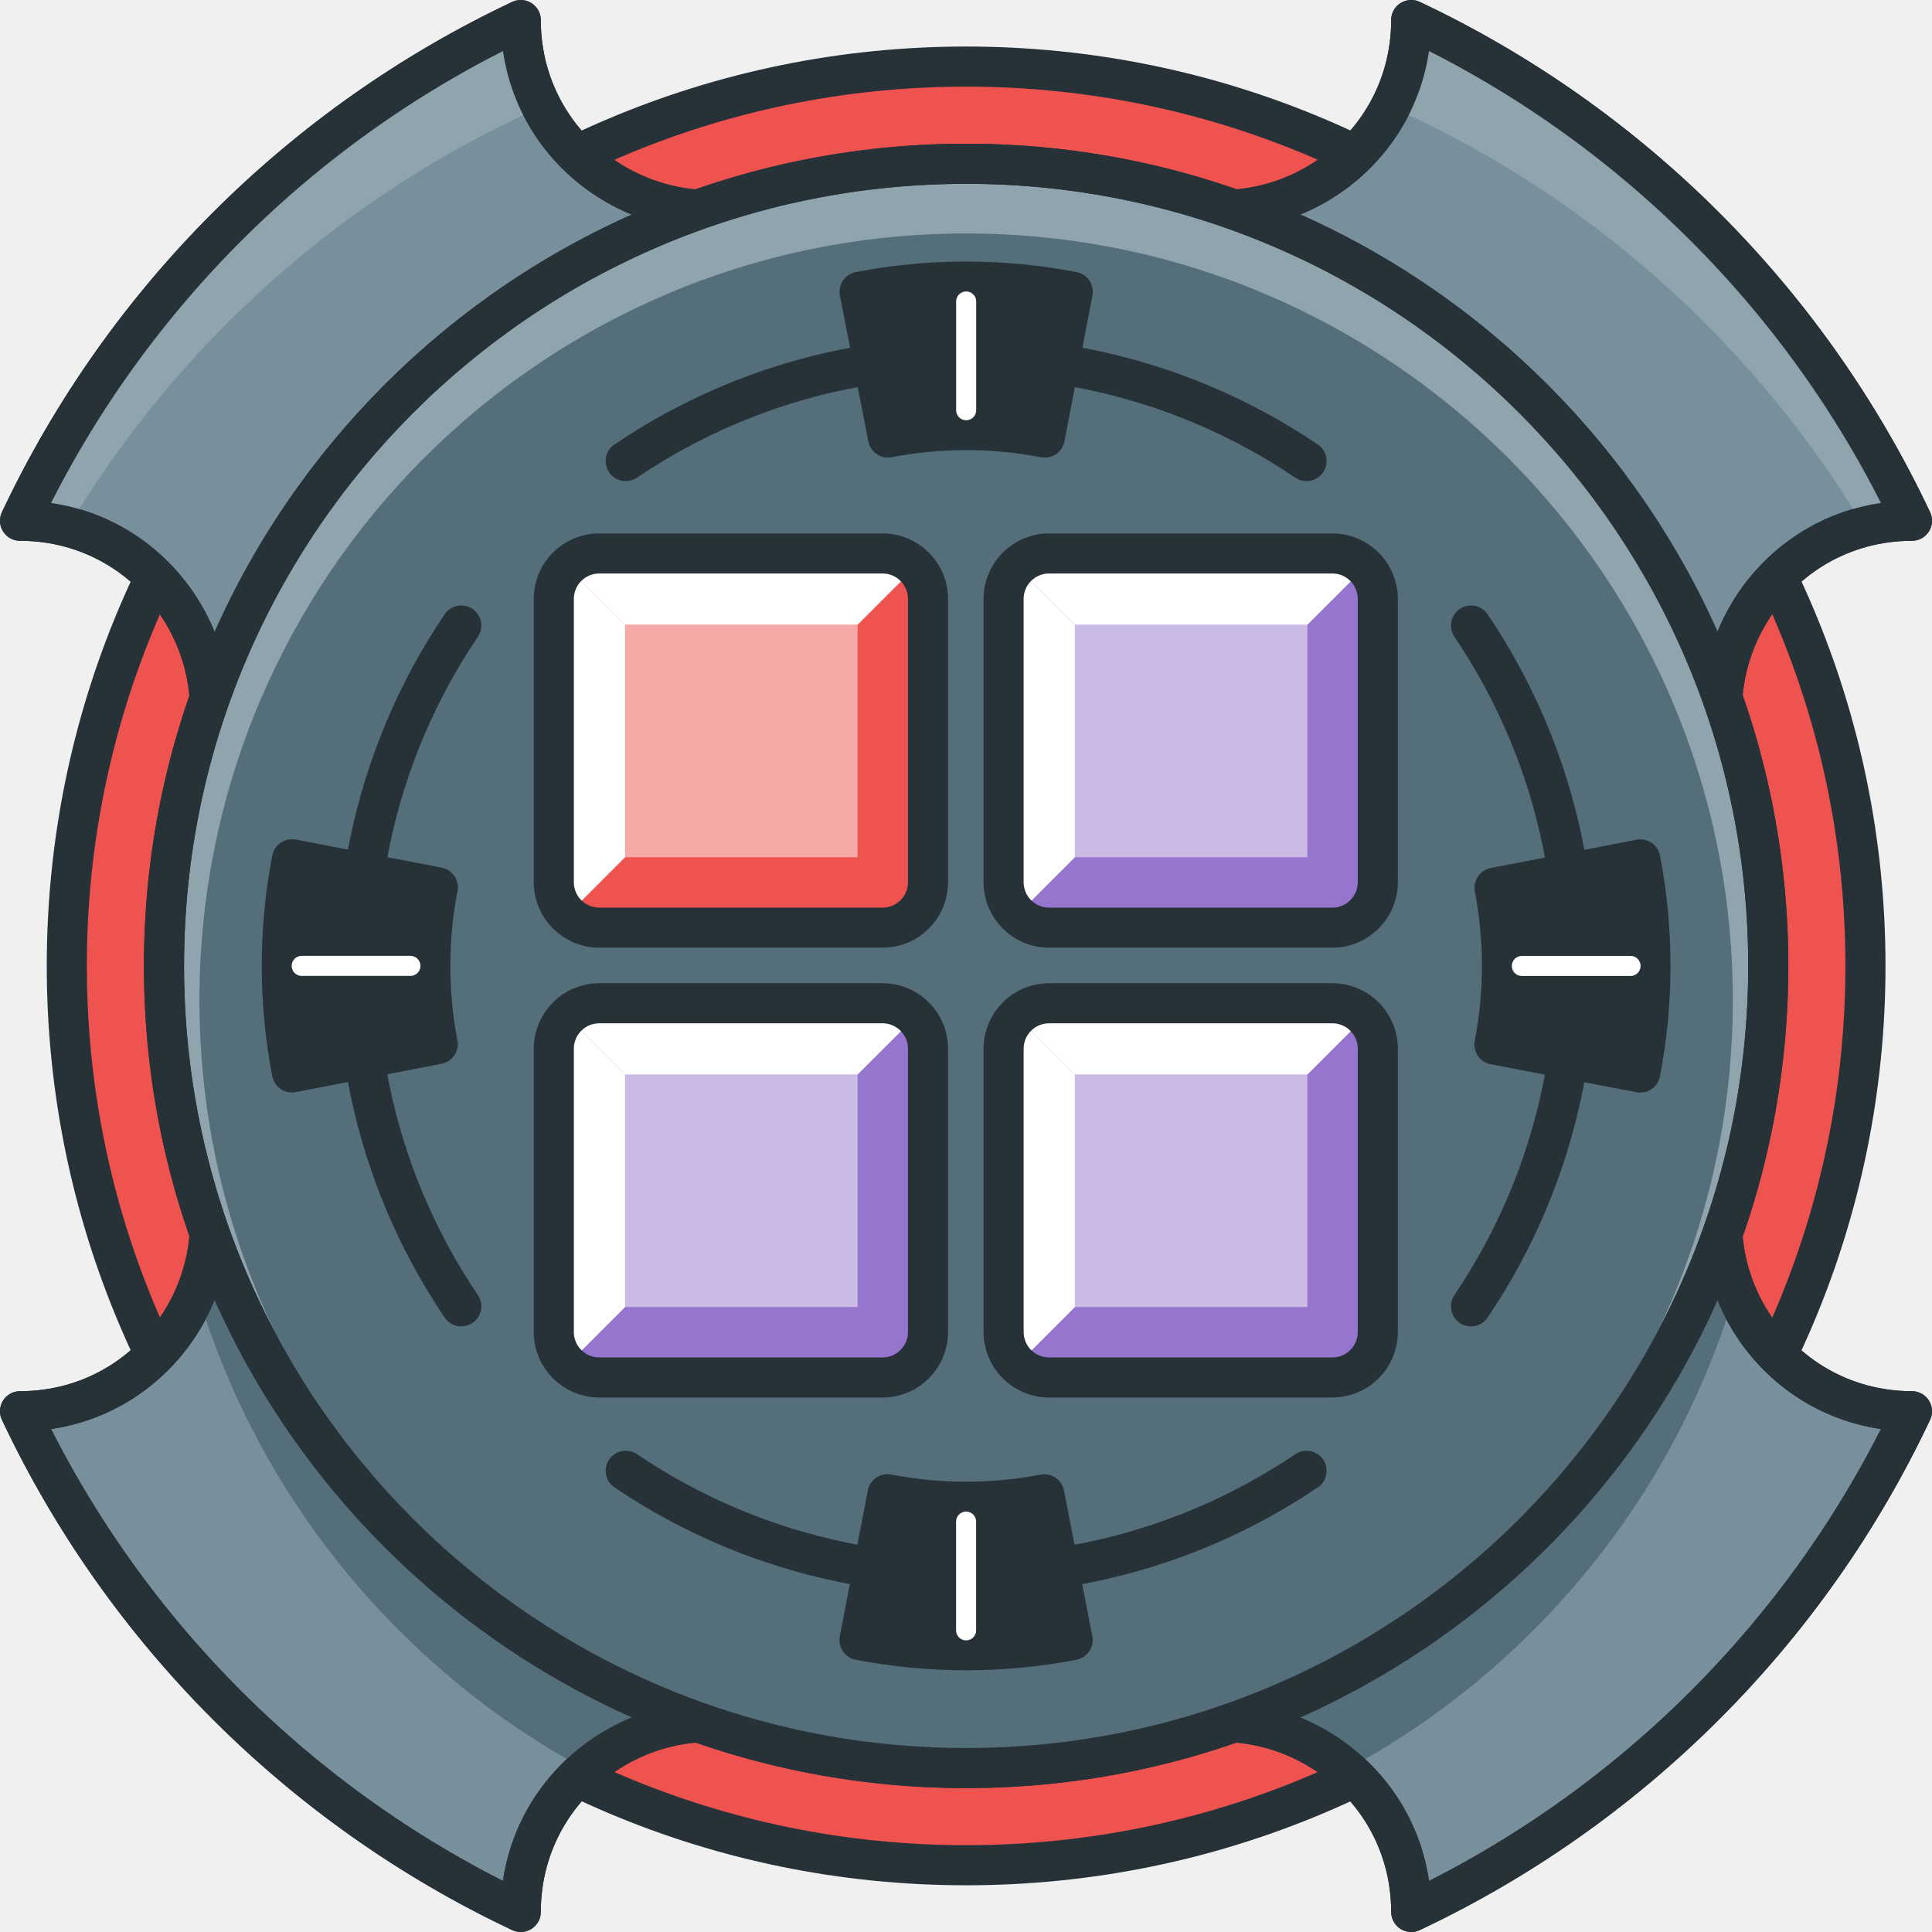
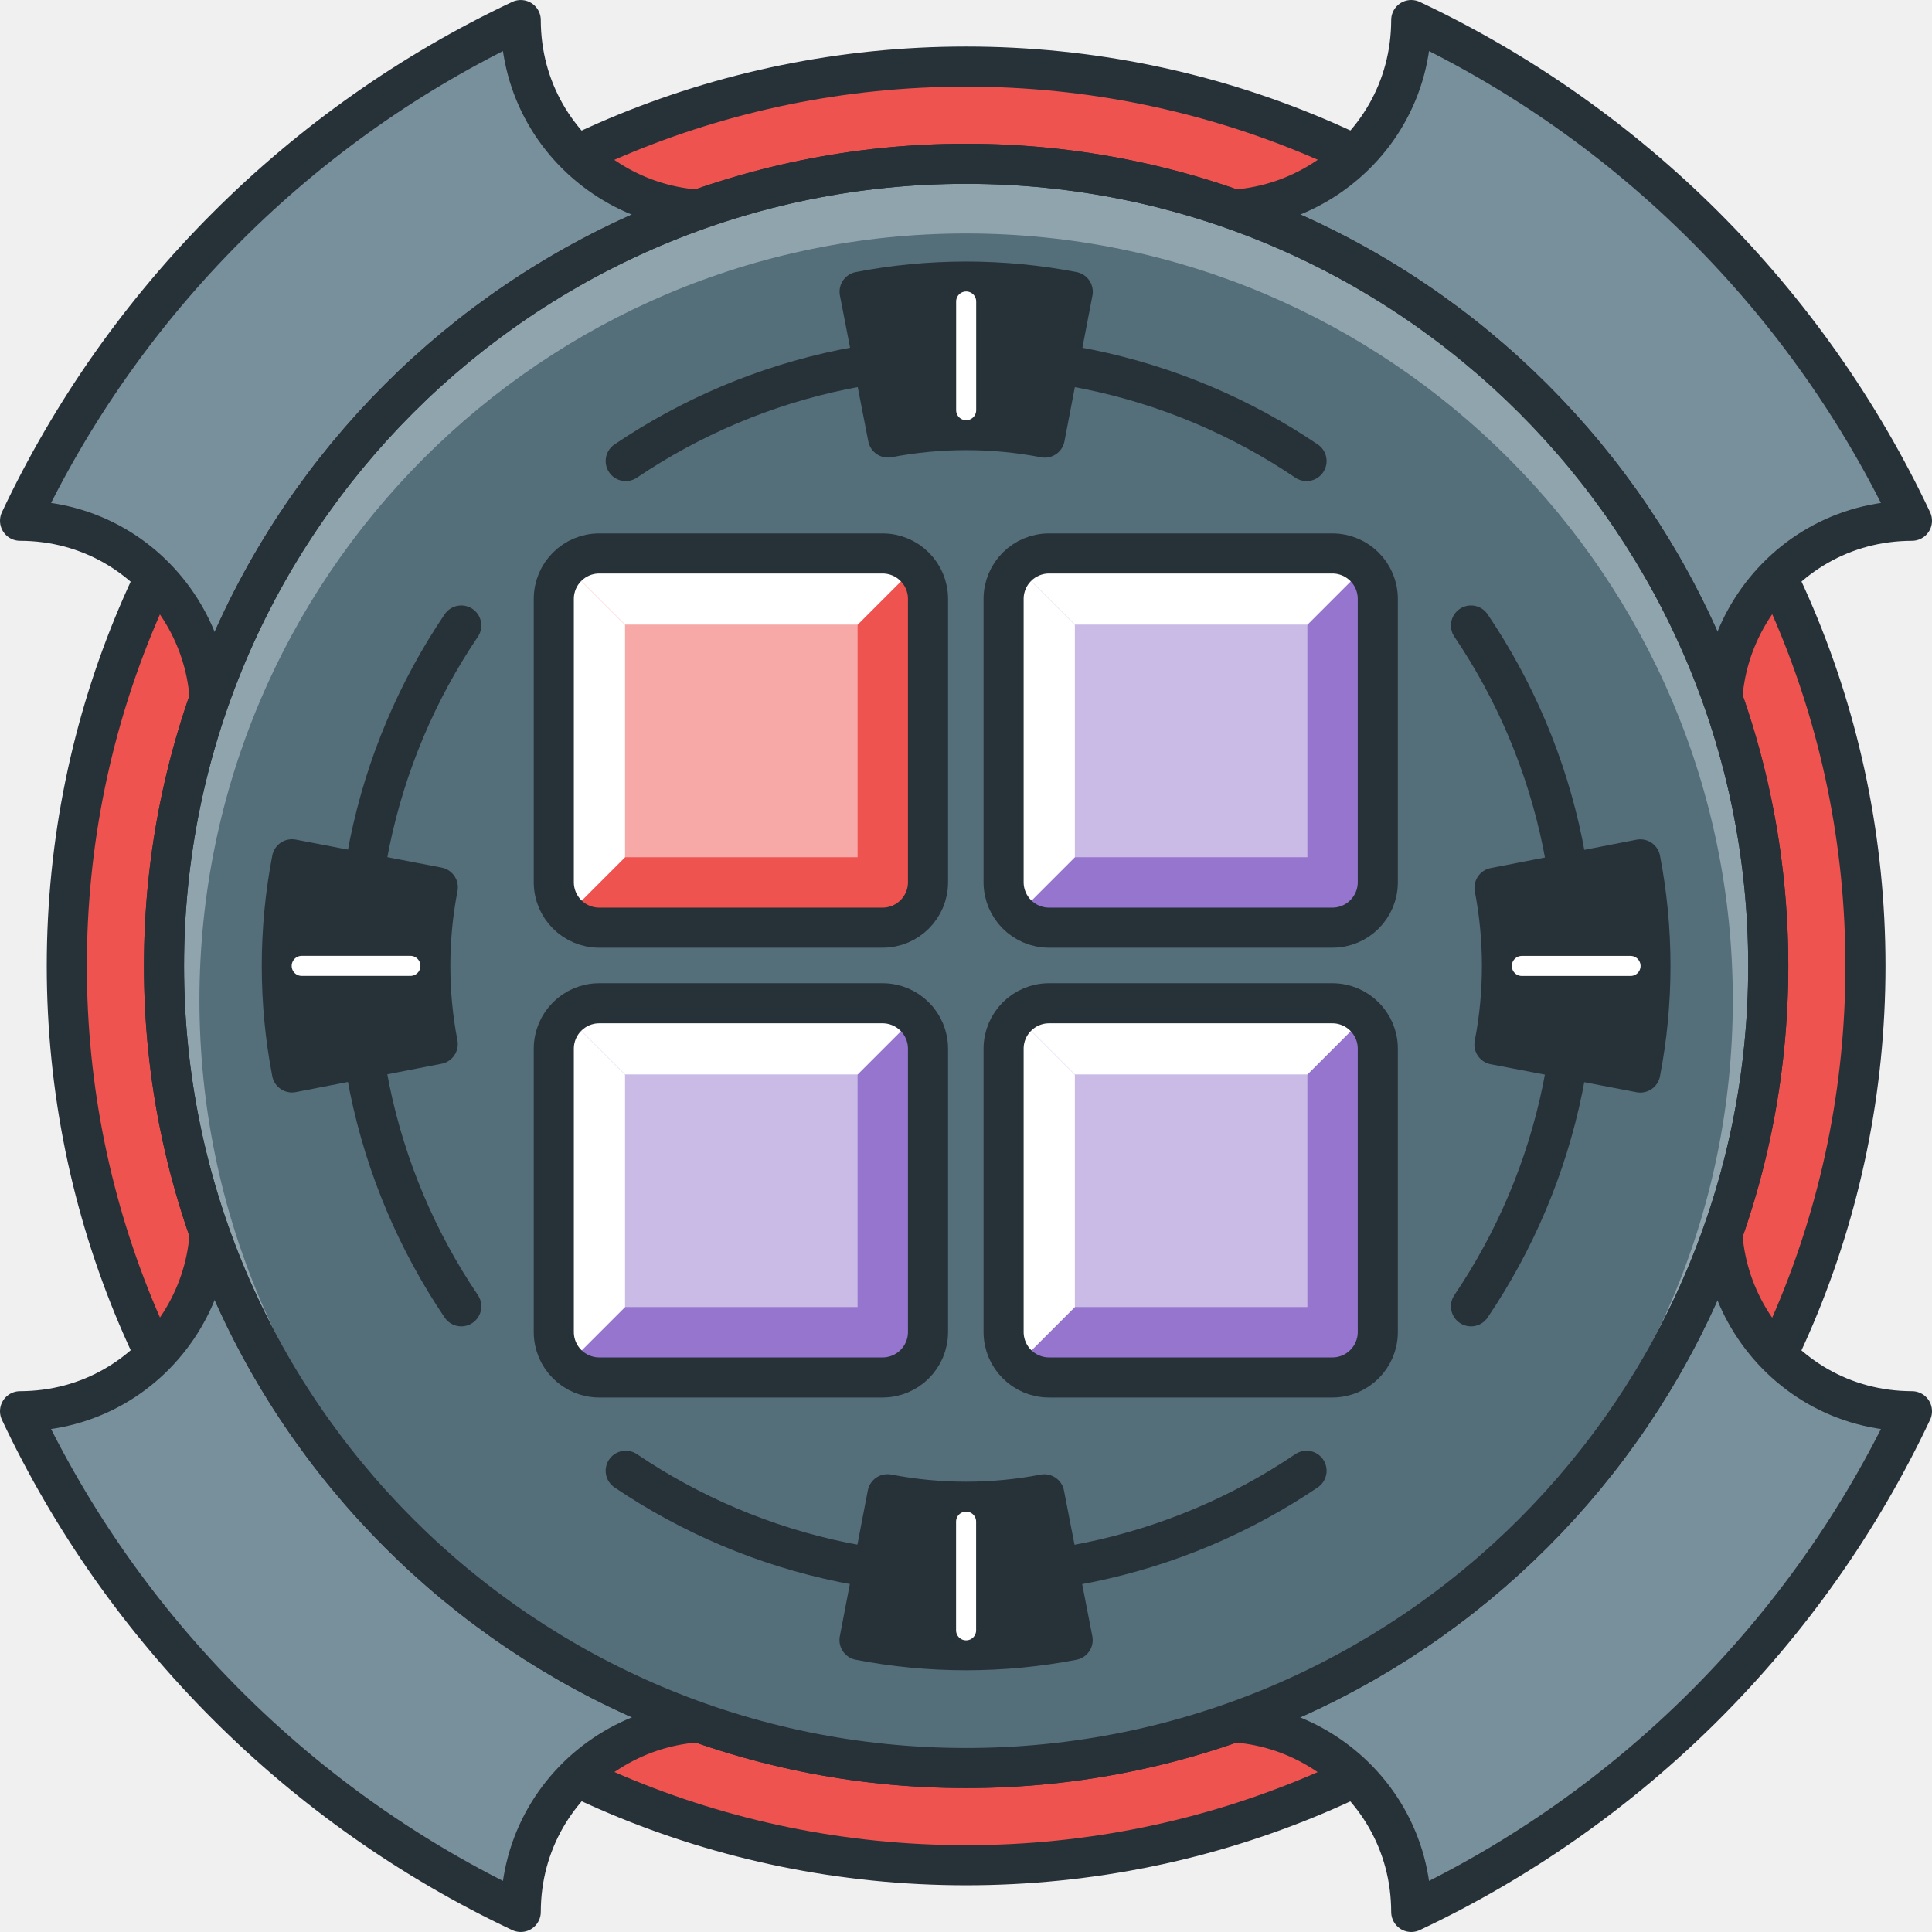
- <svg xmlns="http://www.w3.org/2000/svg" id="Layer_1" data-name="Layer 1" viewBox="0 0 963.804 963.799">
+ <svg xmlns="http://www.w3.org/2000/svg" viewBox="0 0 963.804 963.799" version="1.1">
+   <defs>
+     <linearGradient id="blade_shine_gradient" x1="480.931" y1="-98.742" x2="480.931" y2="414.716" gradientUnits="userSpaceOnUse">
+       <stop style="stop-color:#90a4ae;stop-opacity:1;" offset="0.864" />
+       <stop style="stop-color:#90a4ae;stop-opacity:0;" offset="1" />
+     </linearGradient>
+     <mask maskUnits="userSpaceOnUse" id="blades_mask">
+       <g id="blades_mask_contents" transform="rotate(-90)" transform-origin="481.902 481.9">
+         <path d="m 10,704.016 c 51.632,109.514 140.266,198.148 249.78,249.78 0.08,-69.481 72.351,-115.3 135.163,-85.598 l 3e-5,-204.664 c -52.291,0 -94.681,-42.39 -94.681,-94.681 l -204.664,-3e-5 C 125.301,631.666 79.481,703.936 10,704.016 Z" fill="#ffffff" stroke="#000000" stroke-linecap="round" stroke-linejoin="round" stroke-width="20" id="path29" />
+         <path d="m 568.851,663.534 -3e-5,204.666 c 62.812,-29.701 135.081,16.118 135.162,85.599 109.521,-51.631 198.159,-140.267 249.792,-249.782 -69.481,-0.08 -115.301,-72.351 -85.598,-135.163 l -204.675,-3e-5 c 0,52.291 -42.39,94.681 -94.681,94.681 z" fill="#ffffff" stroke="#000000" stroke-linecap="round" stroke-linejoin="round" stroke-width="20" />
+         <path d="m 394.943,95.606 -3e-5,204.659 c -52.291,0 -94.681,42.39 -94.681,94.681 l -204.663,-3e-5 C 125.302,332.133 79.482,259.862 10.001,259.782 61.632,150.271 150.266,61.641 259.779,10.008 c 0.08,69.482 72.352,115.301 135.164,85.598 z" fill="#ffffff" stroke="#000000" stroke-linecap="round" stroke-linejoin="round" stroke-width="20" />
+         <path d="M 953.804,259.783 C 902.171,150.267 813.533,61.631 704.013,10 c -0.081,69.48 -72.35,115.3 -135.162,85.599 l -3e-5,204.666 c 52.291,0 94.681,42.39 94.681,94.681 l 204.675,3e-5 C 838.504,332.134 884.323,259.863 953.804,259.783 Z" fill="#ffffff" stroke="#000000" stroke-linecap="round" stroke-linejoin="round" stroke-width="20" />
+       </g>
+     </mask>
+   </defs>
  <circle cx="481.966" cy="481.858" r="448.642" fill="#ef5350" stroke="#263238" stroke-miterlimit="10" stroke-width="20" />
-   <path d="M394.946,663.534v204.66c-33.66-15.91-70.03-10.15-96.56,9.33h-.01c-35.78-18.47-69.36-42.71-99.36-72.71-47.71-47.72-80.86-104.48-99.43-164.77,7.68-22.11,7.29-47.33-3.99-71.19h204.67c0,52.29,42.39,94.68,94.68,94.68Z" fill="#546e7a" />
-   <path d="M864.286,640.254c-18.59,60.21-51.71,116.9-99.37,164.56-30.021,30.03-63.63,54.28-99.45,72.76-26.53-19.51-62.94-25.3-96.62-9.37v-204.67c52.3,0,94.69-42.39,94.69-94.68h204.67c-11.32,23.93-11.67,49.24-3.92,71.4Z" fill="#546e7a" />
-   <path d="M10,704.016c51.632,109.514,140.266,198.148,249.78,249.78.08-69.481,72.351-115.3,135.163-85.598l0-204.664c-52.291,0-94.681-42.39-94.681-94.681l-204.664-0c29.702,62.812-16.117,135.083-85.598,135.163Z" fill="#78909c" stroke="#263238" stroke-linecap="round" stroke-linejoin="round" stroke-width="20" />
-   <path d="M568.851,663.534l-0,204.666c62.812-29.701,135.081,16.118,135.162,85.599,109.521-51.631,198.159-140.267,249.792-249.782-69.481-.08-115.301-72.351-85.598-135.163l-204.675-0c0,52.291-42.39,94.681-94.681,94.681Z" fill="#78909c" stroke="#263238" stroke-linecap="round" stroke-linejoin="round" stroke-width="20" />
-   <path d="M394.946,663.534v204.66c-36.45-17.23-76.09-9.04-102.95,14.45-33.39-18.02-64.77-41.14-92.98-69.35-48.94-48.95-82.55-107.41-100.84-169.43,9.09-23,9.36-49.77-2.58-75.01h204.67c0,52.29,42.39,94.68,94.68,94.68Z" fill="#546e7a" />
-   <path d="M865.696,644.054c-18.3,61.95-51.89,120.34-100.78,169.24-28.24,28.24-59.64,51.37-93.07,69.4-26.87-23.52-66.53-31.73-103-14.49v-204.67c52.3,0,94.69-42.39,94.69-94.68h204.67c-11.97,25.31-11.67,52.16-2.51,75.2Z" fill="#546e7a" />
-   <path d="M10,704.016c51.632,109.514,140.266,198.148,249.78,249.78.08-69.481,72.351-115.3,135.163-85.598l0-204.664c-52.291,0-94.681-42.39-94.681-94.681l-204.664-0c29.702,62.812-16.117,135.083-85.598,135.163Z" fill="none" stroke="#263238" stroke-linecap="round" stroke-linejoin="round" stroke-width="20" />
-   <path d="M568.851,663.534l-0,204.666c62.812-29.701,135.081,16.118,135.162,85.599,109.521-51.631,198.159-140.267,249.792-249.782-69.481-.08-115.301-72.351-85.598-135.163l-204.675-0c0,52.291-42.39,94.681-94.681,94.681Z" fill="none" stroke="#263238" stroke-linecap="round" stroke-linejoin="round" stroke-width="20" />
-   <path d="M394.943,95.606l-0,204.659c-52.291,0-94.681,42.39-94.681,94.681l-204.663-0c29.703-62.812-16.117-135.084-85.598-135.164C61.632,150.271,150.266,61.641,259.779,10.008c.08,69.482,72.352,115.301,135.164,85.598Z" fill="#78909c" stroke="#263238" stroke-linecap="round" stroke-linejoin="round" stroke-width="20" />
-   <path d="M953.804,259.783c-51.633-109.516-140.271-198.152-249.791-249.783-.081,69.48-72.35,115.3-135.162,85.599l-0,204.666c52.291,0,94.681,42.39,94.681,94.681l204.675 0c-29.702-62.812,16.117-135.083,85.598-135.163Z" fill="#78909c" stroke="#263238" stroke-linecap="round" stroke-linejoin="round" stroke-width="20" />
-   <path d="M270.186,53.334c-56.9,25.271-110.2,61.23-156.86,107.89-31.2,31.2-57.62,65.38-79.26,101.61-7.61-1.979-15.67-3.04-24.07-3.05C61.636,150.274,150.266,61.644,259.776,10.004c.02,15.89,3.81,30.54,10.41,43.33Z" fill="#90a4ae" />
-   <path d="M953.806,259.784c-8.36.01-16.38,1.06-23.96,3.03-21.63-36.23-48.04-70.39-79.24-101.59-46.69-46.69-100.03-82.67-156.98-107.94,6.59-12.78,10.37-27.41,10.39-43.28,109.52,51.63,198.16,140.26,249.79,249.78Z" fill="#90a4ae" />
-   <path d="M394.943,95.606l-0,204.659c-52.291,0-94.681,42.39-94.681,94.681l-204.663-0c29.703-62.812-16.117-135.084-85.598-135.164C61.632,150.271,150.266,61.641,259.779,10.008c.08,69.482,72.352,115.301,135.164,85.598Z" fill="none" stroke="#263238" stroke-linecap="round" stroke-linejoin="round" stroke-width="20" />
-   <path d="M953.804,259.783c-51.633-109.516-140.271-198.152-249.791-249.783-.081,69.48-72.35,115.3-135.162,85.599l-0,204.666c52.291,0,94.681,42.39,94.681,94.681l204.675 0c-29.702-62.812,16.117-135.083,85.598-135.163Z" fill="none" stroke="#263238" stroke-linecap="round" stroke-linejoin="round" stroke-width="20" />
-   <circle cx="481.966" cy="481.858" r="400.155" fill="#90a4ae" stroke="#263238" stroke-miterlimit="10" stroke-width="20" />
-   <circle cx="481.966" cy="498.941" r="382.467" fill="#546e7a" />
-   <path d="M733.824,651.676c10.917-16.159,20.319-33.424,28.004-51.593,7.685-18.169,13.652-37.241,17.698-57.013,4.046-19.772,6.171-40.244,6.171-61.212,0-20.968-2.125-41.44-6.171-61.212-4.046-19.772-10.013-38.844-17.698-57.013-7.685-18.169-17.087-35.434-28.004-51.593" fill="none" stroke="#263238" stroke-linecap="round" stroke-linejoin="round" stroke-width="20" />
-   <path d="M312.148,733.716c16.159,10.917,33.424,20.319,51.593,28.004,18.169,7.685,37.241,13.652,57.013,17.698,19.772,4.046,40.244,6.171,61.212,6.171s41.44-2.125,61.212-6.171c19.772-4.046,38.844-10.013,57.013-17.698,18.169-7.685,35.434-17.087,51.593-28.004" fill="none" stroke="#263238" stroke-linecap="round" stroke-linejoin="round" stroke-width="20" />
-   <path d="M230.108,312.039c-10.917,16.159-20.319,33.424-28.004,51.593-7.685,18.169-13.652,37.241-17.698,57.013-4.046,19.772-6.171,40.244-6.171,61.212,0,20.968,2.125,41.44,6.171,61.212,4.046,19.772,10.013,38.844,17.698,57.013,7.685,18.169,17.087,35.434,28.004,51.593" fill="none" stroke="#263238" stroke-linecap="round" stroke-linejoin="round" stroke-width="20" />
-   <path d="M651.785,230c-16.159-10.917-33.424-20.319-51.593-28.004-18.169-7.685-37.241-13.652-57.013-17.698s-40.244-6.171-61.212-6.171c-20.968,0-41.44,2.125-61.212,6.171s-38.844,10.013-57.013,17.698-35.434,17.087-51.593,28.004" fill="none" stroke="#263238" stroke-linecap="round" stroke-linejoin="round" stroke-width="20" />
+   <g id="blades">
+     <path d="m 10,704.016 c 51.632,109.514 140.266,198.148 249.78,249.78 0.08,-69.481 72.351,-115.3 135.163,-85.598 l 3e-5,-204.664 c -52.291,0 -94.681,-42.39 -94.681,-94.681 l -204.664,-3e-5 C 125.301,631.666 79.481,703.936 10,704.016 Z" fill="#78909c" stroke="#263238" stroke-linecap="round" stroke-linejoin="round" stroke-width="20" />
+     <path d="m 568.851,663.534 -3e-5,204.666 c 62.812,-29.701 135.081,16.118 135.162,85.599 109.521,-51.631 198.159,-140.267 249.792,-249.782 -69.481,-0.08 -115.301,-72.351 -85.598,-135.163 l -204.675,-3e-5 c 0,52.291 -42.39,94.681 -94.681,94.681 z" fill="#78909c" stroke="#263238" stroke-linecap="round" stroke-linejoin="round" stroke-width="20" />
+     <path d="m 394.943,95.606 -3e-5,204.659 c -52.291,0 -94.681,42.39 -94.681,94.681 l -204.663,-3e-5 C 125.302,332.133 79.482,259.862 10.001,259.782 61.632,150.271 150.266,61.641 259.779,10.008 c 0.08,69.482 72.352,115.301 135.164,85.598 z" fill="#78909c" stroke="#263238" stroke-linecap="round" stroke-linejoin="round" stroke-width="20" />
+     <path d="M 953.804,259.783 C 902.171,150.267 813.533,61.631 704.013,10 c -0.081,69.48 -72.35,115.3 -135.162,85.599 l -3e-5,204.666 c 52.291,0 94.681,42.39 94.681,94.681 l 204.675,3e-5 C 838.504,332.134 884.323,259.863 953.804,259.783 Z" fill="#78909c" stroke="#263238" stroke-linecap="round" stroke-linejoin="round" stroke-width="20" />
+   </g>
+   <g id="blade_lighting" mask="url(#blades_mask)">
+     <ellipse id="blade_shadow" cx="481.902" cy="539.789" rx="397.291" ry="391.095" fill="#546e7a" />
+     <path id="blade_shine" fill="url(#blade_shine_gradient)" d="M -75.121,-99.129 V 415.877 h 56.26 A 505.713,471.638 0 0 1 481.902,10.068 505.713,471.638 0 0 1 982.666,415.877 h 41.152 V -99.129 Z" />
+   </g>
+   <g id="face">
+     <circle cx="481.966" cy="481.858" r="400.155" fill="#90a4ae" stroke="#263238" stroke-miterlimit="10" stroke-width="20" />
+     <circle cx="481.966" cy="498.941" r="382.467" fill="#546e7a" />
+     <path d="m 733.824,651.676 c 10.917,-16.159 20.319,-33.424 28.004,-51.593 7.685,-18.169 13.652,-37.241 17.698,-57.013 4.046,-19.772 6.171,-40.244 6.171,-61.212 0,-20.968 -2.125,-41.44 -6.171,-61.212 -4.046,-19.772 -10.013,-38.844 -17.698,-57.013 -7.685,-18.169 -17.087,-35.434 -28.004,-51.593" fill="none" stroke="#263238" stroke-linecap="round" stroke-linejoin="round" stroke-width="20" />
+     <path d="m 312.148,733.716 c 16.159,10.917 33.424,20.319 51.593,28.004 18.169,7.685 37.241,13.652 57.013,17.698 19.772,4.046 40.244,6.171 61.212,6.171 20.968,0 41.44,-2.125 61.212,-6.171 19.772,-4.046 38.844,-10.013 57.013,-17.698 18.169,-7.685 35.434,-17.087 51.593,-28.004" fill="none" stroke="#263238" stroke-linecap="round" stroke-linejoin="round" stroke-width="20" />
+     <path d="m 230.108,312.039 c -10.917,16.159 -20.319,33.424 -28.004,51.593 -7.685,18.169 -13.652,37.241 -17.698,57.013 -4.046,19.772 -6.171,40.244 -6.171,61.212 0,20.968 2.125,41.44 6.171,61.212 4.046,19.772 10.013,38.844 17.698,57.013 7.685,18.169 17.087,35.434 28.004,51.593" fill="none" stroke="#263238" stroke-linecap="round" stroke-linejoin="round" stroke-width="20" />
+     <path d="M 651.785,230 C 635.626,219.083 618.361,209.681 600.192,201.996 c -18.169,-7.685 -37.241,-13.652 -57.013,-17.698 -19.772,-4.046 -40.244,-6.171 -61.212,-6.171 -20.968,0 -41.44,2.125 -61.212,6.171 -19.772,4.046 -38.844,10.013 -57.013,17.698 -18.169,7.685 -35.434,17.087 -51.593,28.004" fill="none" stroke="#263238" stroke-linecap="round" stroke-linejoin="round" stroke-width="20" />
+     <circle cx="481.966" cy="481.858" r="400.155" fill="none" stroke="#263238" stroke-miterlimit="10" stroke-width="20" />
+   </g>
  <rect x="276.269" y="276.102" width="186.677" height="186.677" fill="#ef5350" />
-   <polygon points="311.846 311.678 311.846 427.646 276.269 463.223 276.269 276.102 311.846 311.678" fill="#fff" />
-   <polygon points="463.39 276.102 427.814 311.678 311.846 311.678 276.269 276.102 463.39 276.102" fill="#fff" />
  <rect x="500.66" y="276.102" width="186.677" height="186.677" fill="#9575cd" />
-   <polygon points="536.237 311.678 536.237 427.646 500.66 463.223 500.66 276.102 536.237 311.678" fill="#fff" />
-   <polygon points="687.781 276.102 652.205 311.678 536.237 311.678 500.66 276.102 687.781 276.102" fill="#fff" />
  <rect x="276.269" y="500.493" width="186.677" height="186.677" fill="#9575cd" />
-   <polygon points="311.846 536.069 311.846 652.037 276.269 687.614 276.269 500.493 311.846 536.069" fill="#fff" />
-   <polygon points="463.39 500.493 427.814 536.069 311.846 536.069 276.269 500.493 463.39 500.493" fill="#fff" />
  <rect x="500.66" y="500.493" width="186.677" height="186.677" fill="#9575cd" />
-   <polygon points="536.237 536.069 536.237 652.037 500.66 687.614 500.66 500.493 536.237 536.069" fill="#fff" />
-   <polygon points="687.781 500.493 652.205 536.069 536.237 536.069 500.66 500.493 687.781 500.493" fill="#fff" />
-   <rect x="311.846" y="311.678" width="115.968" height="115.968" fill="#fff" opacity=".5" />
-   <rect x="536.237" y="311.678" width="115.968" height="115.968" fill="#fff" opacity=".5" />
-   <rect x="311.846" y="536.069" width="115.968" height="115.968" fill="#fff" opacity=".5" />
-   <rect x="536.237" y="536.069" width="115.968" height="115.968" fill="#fff" opacity=".5" />
-   <rect x="276.269" y="276.102" width="186.677" height="186.677" rx="22.672" ry="22.672" fill="none" stroke="#263238" stroke-linecap="round" stroke-linejoin="round" stroke-width="20" />
-   <rect x="500.66" y="276.102" width="186.677" height="186.677" rx="22.672" ry="22.672" fill="none" stroke="#263238" stroke-linecap="round" stroke-linejoin="round" stroke-width="20" />
-   <rect x="276.269" y="500.493" width="186.677" height="186.677" rx="22.672" ry="22.672" fill="none" stroke="#263238" stroke-linecap="round" stroke-linejoin="round" stroke-width="20" />
-   <rect x="500.66" y="500.493" width="186.677" height="186.677" rx="22.672" ry="22.672" fill="none" stroke="#263238" stroke-linecap="round" stroke-linejoin="round" stroke-width="20" />
-   <path d="M140.588,481.842c0,18.178,1.736,35.95,5.064,53.156l72.72-14.149c-2.437-12.629-3.711-25.671-3.711-39.008,0-13.408,1.29-26.514,3.75-39.207l-72.752-13.966c-3.328,17.214-5.072,34.986-5.072,53.172Z" fill="#263238" stroke="#263238" stroke-linecap="round" stroke-linejoin="round" stroke-width="20" />
-   <line x1="150.509" y1="481.842" x2="204.74" y2="481.842" fill="none" stroke="#fff" stroke-linecap="round" stroke-linejoin="round" stroke-width="10" />
-   <path d="M481.982,140.479c-18.178,0-35.95,1.736-53.156,5.064l14.149,72.72c12.629-2.437,25.671-3.711,39.008-3.711,13.408,0,26.514,1.29,39.207,3.75l13.966-72.752c-17.214-3.328-34.986-5.072-53.172-5.072Z" fill="#263238" stroke="#263238" stroke-linecap="round" stroke-linejoin="round" stroke-width="20" />
-   <line x1="481.982" y1="150.401" x2="481.982" y2="204.631" fill="none" stroke="#fff" stroke-linecap="round" stroke-linejoin="round" stroke-width="10" />
-   <path d="M823.345,481.874c0-18.178-1.736-35.95-5.064-53.156l-72.72,14.149c2.437,12.629,3.711,25.671,3.711,39.008,0,13.408-1.29,26.514-3.75,39.207l72.752,13.966c3.328-17.214,5.072-34.986,5.072-53.172Z" fill="#263238" stroke="#263238" stroke-linecap="round" stroke-linejoin="round" stroke-width="20" />
-   <line x1="813.423" y1="481.874" x2="759.193" y2="481.874" fill="none" stroke="#fff" stroke-linecap="round" stroke-linejoin="round" stroke-width="10" />
-   <path d="M481.95,823.236c18.178,0,35.95-1.736,53.156-5.064l-14.149-72.72c-12.629,2.437-25.671,3.711-39.008,3.711-13.408,0-26.514-1.29-39.207-3.75l-13.966,72.752c17.214,3.328,34.986,5.072,53.172,5.072Z" fill="#263238" stroke="#263238" stroke-linecap="round" stroke-linejoin="round" stroke-width="20" />
-   <line x1="481.95" y1="813.315" x2="481.95" y2="759.084" fill="none" stroke="#fff" stroke-linecap="round" stroke-linejoin="round" stroke-width="10" />
-   <circle cx="481.966" cy="481.858" r="400.155" fill="none" stroke="#263238" stroke-miterlimit="10" stroke-width="20" />
+   <g id="button_overlay">
+     <polygon points="276.269,463.223 276.269,276.102 311.846,311.678 311.846,427.646 " fill="#ffffff" />
+     <polygon points="311.846,311.678 276.269,276.102 463.39,276.102 427.814,311.678 " fill="#ffffff" />
+     <polygon points="500.66,463.223 500.66,276.102 536.237,311.678 536.237,427.646 " fill="#ffffff" />
+     <polygon points="536.237,311.678 500.66,276.102 687.781,276.102 652.205,311.678 " fill="#ffffff" />
+     <polygon points="276.269,687.614 276.269,500.493 311.846,536.069 311.846,652.037 " fill="#ffffff" />
+     <polygon points="311.846,536.069 276.269,500.493 463.39,500.493 427.814,536.069 " fill="#ffffff" />
+     <polygon points="500.66,687.614 500.66,500.493 536.237,536.069 536.237,652.037 " fill="#ffffff" />
+     <polygon points="536.237,536.069 500.66,500.493 687.781,500.493 652.205,536.069 " fill="#ffffff" />
+     <rect x="311.846" y="311.678" width="115.968" height="115.968" fill="#ffffff" opacity="0.5" />
+     <rect x="536.237" y="311.678" width="115.968" height="115.968" fill="#ffffff" opacity="0.5" />
+     <rect x="311.846" y="536.069" width="115.968" height="115.968" fill="#ffffff" opacity="0.5" />
+     <rect x="536.237" y="536.069" width="115.968" height="115.968" fill="#ffffff" opacity="0.5" />
+     <rect x="276.269" y="276.102" width="186.677" height="186.677" rx="22.672" ry="22.672" fill="none" stroke="#263238" stroke-linecap="round" stroke-linejoin="round" stroke-width="20" />
+     <rect x="500.66" y="276.102" width="186.677" height="186.677" rx="22.672" ry="22.672" fill="none" stroke="#263238" stroke-linecap="round" stroke-linejoin="round" stroke-width="20" />
+     <rect x="276.269" y="500.493" width="186.677" height="186.677" rx="22.672" ry="22.672" fill="none" stroke="#263238" stroke-linecap="round" stroke-linejoin="round" stroke-width="20" />
+     <rect x="500.66" y="500.493" width="186.677" height="186.677" rx="22.672" ry="22.672" fill="none" stroke="#263238" stroke-linecap="round" stroke-linejoin="round" stroke-width="20" />
+   </g>
+   <g id="slider_n">
+     <path d="m 481.982,140.479 c -18.178,0 -35.95,1.736 -53.156,5.064 l 14.149,72.72 c 12.629,-2.437 25.671,-3.711 39.008,-3.711 13.408,0 26.514,1.29 39.207,3.75 l 13.966,-72.752 c -17.214,-3.328 -34.986,-5.072 -53.172,-5.072 z" fill="#263238" stroke="#263238" stroke-linecap="round" stroke-linejoin="round" stroke-width="20" />
+     <line x1="481.982" y1="150.401" x2="481.982" y2="204.631" fill="none" stroke="#ffffff" stroke-linecap="round" stroke-linejoin="round" stroke-width="10" id="line33" />
+   </g>
+   <g id="slider_s">
+     <path d="m 481.95,823.236 c 18.178,0 35.95,-1.736 53.156,-5.064 l -14.149,-72.72 c -12.629,2.437 -25.671,3.711 -39.008,3.711 -13.408,0 -26.514,-1.29 -39.207,-3.75 l -13.966,72.752 c 17.214,3.328 34.986,5.072 53.172,5.072 z" fill="#263238" stroke="#263238" stroke-linecap="round" stroke-linejoin="round" stroke-width="20" />
+     <line x1="481.95" y1="813.315" x2="481.95" y2="759.084" fill="none" stroke="#ffffff" stroke-linecap="round" stroke-linejoin="round" stroke-width="10" />
+   </g>
+   <g id="slider_w">
+     <path d="m 140.588,481.842 c 0,18.178 1.736,35.95 5.064,53.156 l 72.72,-14.149 c -2.437,-12.629 -3.711,-25.671 -3.711,-39.008 0,-13.408 1.29,-26.514 3.75,-39.207 L 145.66,428.67 c -3.328,17.214 -5.072,34.986 -5.072,53.172 z" fill="#263238" stroke="#263238" stroke-linecap="round" stroke-linejoin="round" stroke-width="20" />
+     <line x1="150.509" y1="481.842" x2="204.74" y2="481.842" fill="none" stroke="#ffffff" stroke-linecap="round" stroke-linejoin="round" stroke-width="10" />
+   </g>
+   <g id="slider_e">
+     <path d="m 823.345,481.874 c 0,-18.178 -1.736,-35.95 -5.064,-53.156 l -72.72,14.149 c 2.437,12.629 3.711,25.671 3.711,39.008 0,13.408 -1.29,26.514 -3.75,39.207 l 72.752,13.966 c 3.328,-17.214 5.072,-34.986 5.072,-53.172 z" fill="#263238" stroke="#263238" stroke-linecap="round" stroke-linejoin="round" stroke-width="20" />
+     <line x1="813.423" y1="481.874" x2="759.193" y2="481.874" fill="none" stroke="#ffffff" stroke-linecap="round" stroke-linejoin="round" stroke-width="10" />
+   </g>
</svg>
